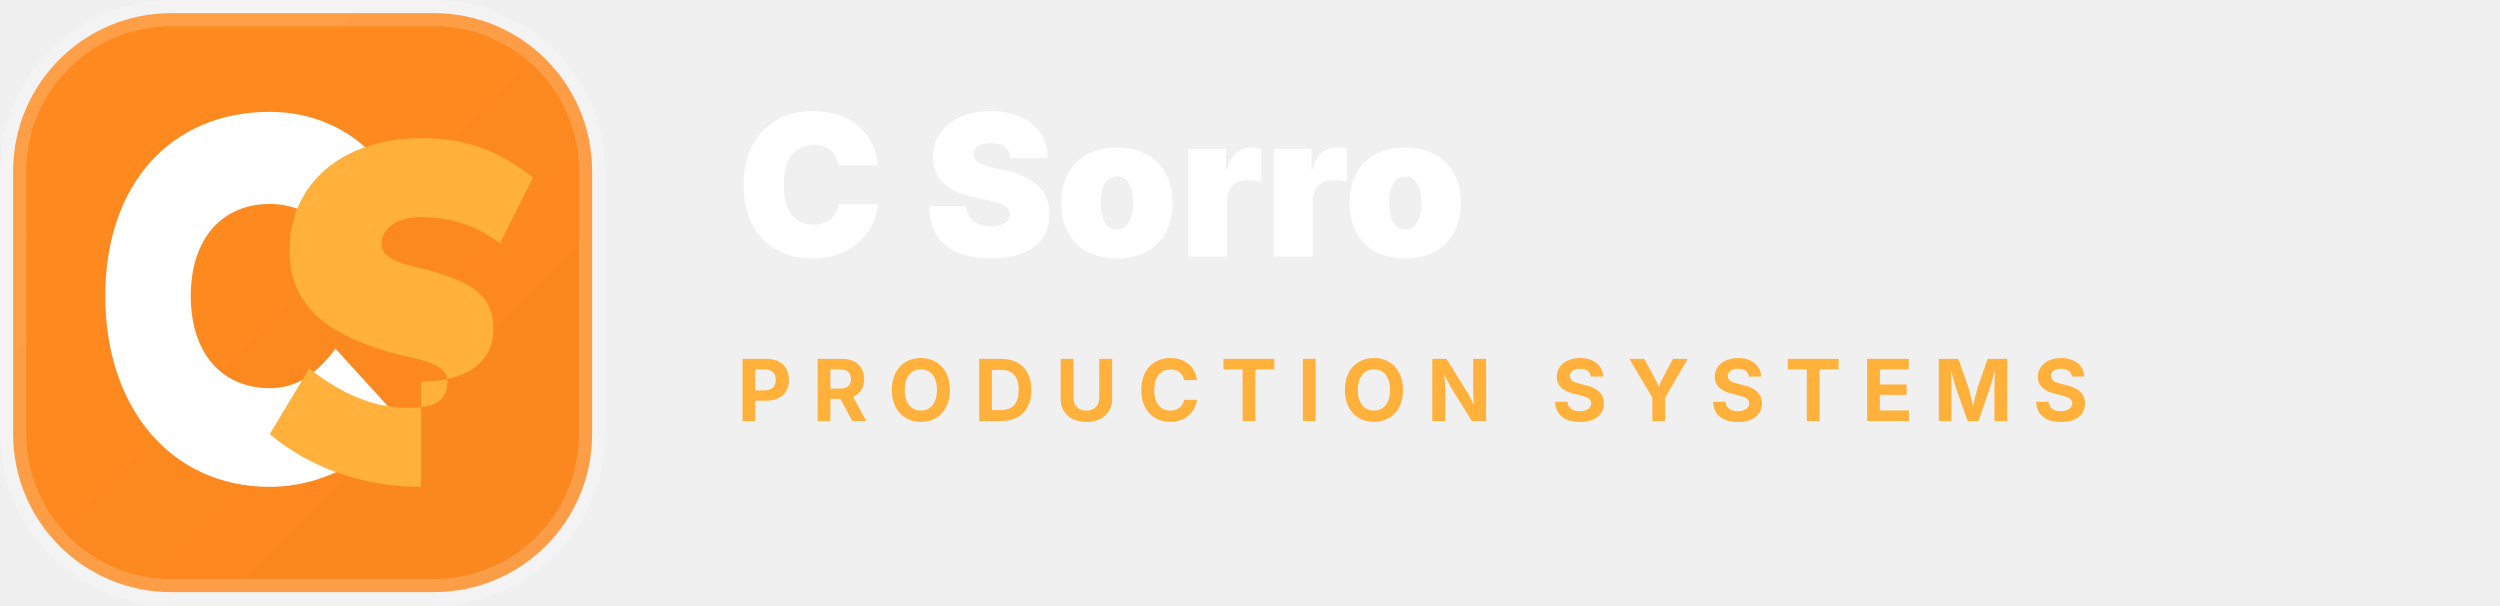
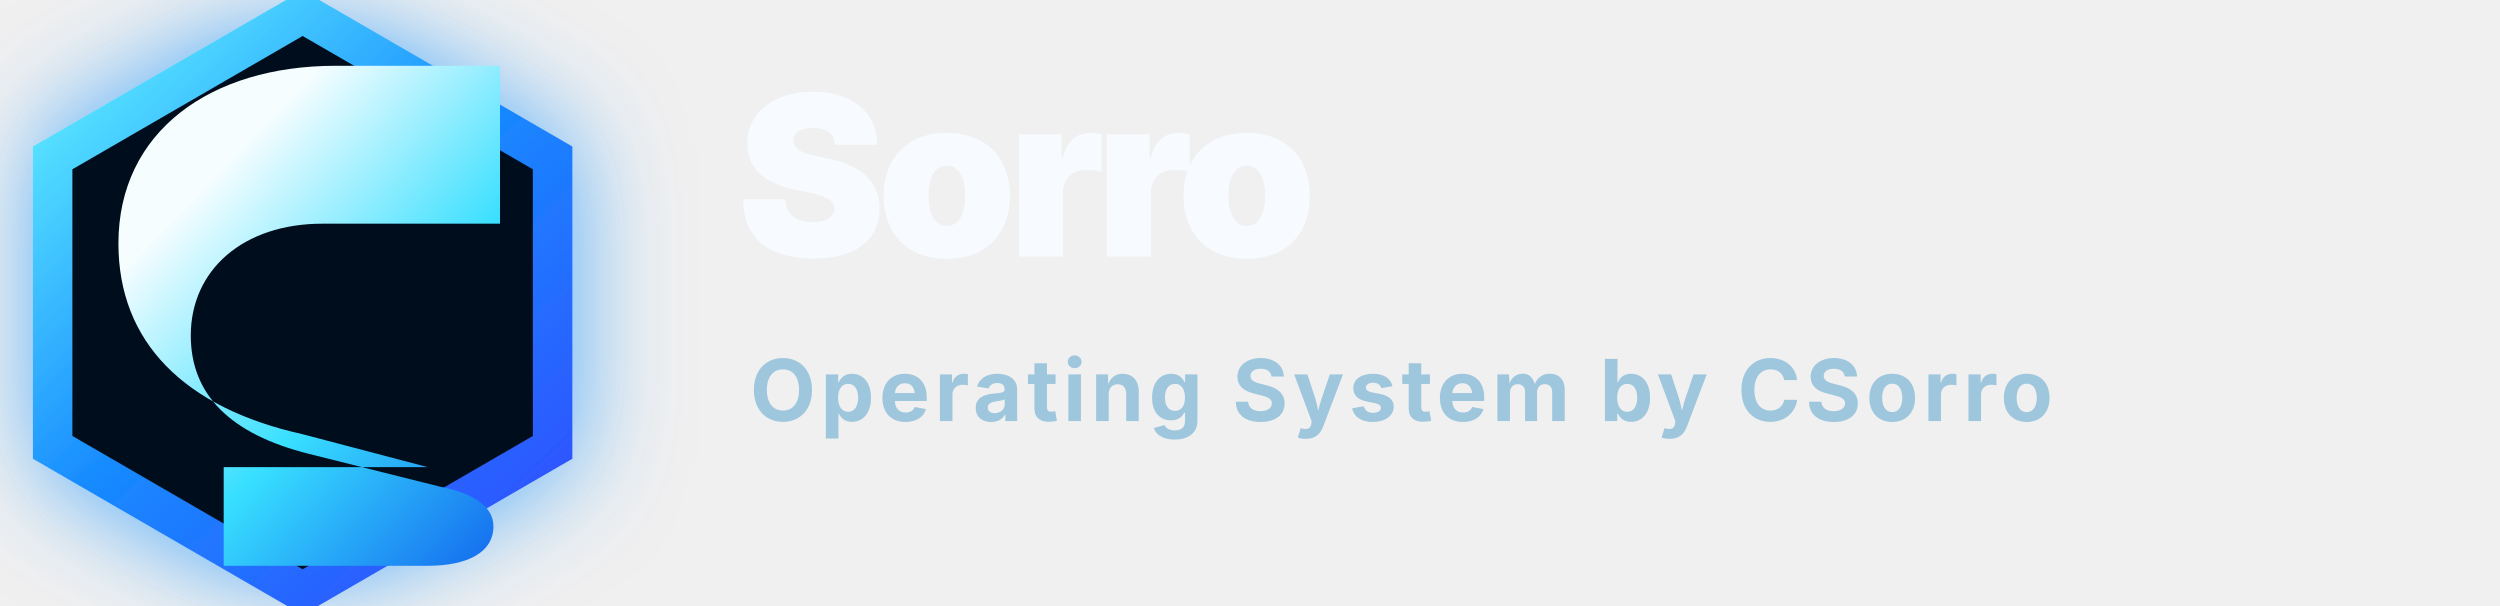
- <svg xmlns="http://www.w3.org/2000/svg" width="380" height="92" viewBox="0 0 380 92" fill="none">
-   <rect x="2" y="2" width="88" height="88" rx="24" fill="url(#g)" stroke="rgba(255,255,255,.18)" stroke-width="4" />
-   <path d="M58 25c-4-5-10-8-17-8-15 0-25 11-25 28s10 29 25 29c8 0 15-4 20-10l-10-11c-3 4-6 6-10 6-7 0-12-5-12-14s5-14 12-14c4 0 8 2 10 5l7-11Z" fill="white" />
-   <path d="M64 58c7 0 11-3 11-8 0-5-3-7-10-9-5-1-7-2-7-4s2-4 6-4c4 0 8 1 12 4l5-10c-5-4-10-6-17-6-12 0-20 7-20 17 0 8 5 13 17 16 5 1 7 2 7 4 0 3-2 4-6 4-5 0-10-2-15-6l-6 10c6 5 14 8 23 8Z" fill="#ffb13b" />
-   <text x="112" y="39" font-family="Inter, Arial, sans-serif" font-weight="900" font-size="30" fill="white">C Sorro</text>
-   <text x="112" y="64" font-family="Inter, Arial, sans-serif" font-weight="700" font-size="13" letter-spacing="3" fill="#ffb13b">PRODUCTION SYSTEMS</text>
+ <svg xmlns="http://www.w3.org/2000/svg" width="380" height="92" viewBox="0 0 380 92" fill="none" role="img" aria-label="Sorro OS by CSorro">
  <defs>
-     <linearGradient id="g" x1="0" y1="0" x2="92" y2="92">
-       <stop stop-color="#ff8a1f" />
-       <stop offset=".5" stop-color="#141827" />
-       <stop offset="1" stop-color="#7ee7ff" />
+     <linearGradient id="g" x1="16" y1="10" x2="90" y2="88" gradientUnits="userSpaceOnUse">
+       <stop stop-color="#5DEBFF" />
+       <stop offset="0.45" stop-color="#178BFF" />
+       <stop offset="1" stop-color="#334BFF" />
    </linearGradient>
+     <linearGradient id="s" x1="20" y1="18" x2="78" y2="74" gradientUnits="userSpaceOnUse">
+       <stop stop-color="#F6FDFF" />
+       <stop offset="0.45" stop-color="#38DFFF" />
+       <stop offset="1" stop-color="#0B4EEA" />
+     </linearGradient>
+     <filter id="glow" x="-20" y="-20" width="130" height="130">
+       <feDropShadow dx="0" dy="0" stdDeviation="8" flood-color="#178BFF" flood-opacity=".65" />
+     </filter>
  </defs>
+   <path d="M46 8 84 30v44L46 96 8 74V30L46 8Z" transform="translate(0 -6)" fill="#06111f" stroke="url(#g)" stroke-width="6" filter="url(#glow)" />
+   <path d="M63 25H37c-12 0-20 7-20 17 0 9 6 15 18 18l20 5c5 1 8 3 8 6 0 4-4 6-10 6H22V62h31L34 57c-18-4-28-14-28-29C6 11 20 1 39 1h25v24Z" transform="translate(12 9)" fill="url(#s)" />
+   <text x="112" y="39" font-family="Inter, Arial, sans-serif" font-weight="900" font-size="34" fill="#F7FBFF" letter-spacing="-.04em">Sorro</text>
+   <text x="114" y="64" font-family="Inter, Arial, sans-serif" font-weight="700" font-size="13" letter-spacing=".7" fill="#9EC6DD">Operating System by CSorro</text>
</svg>
